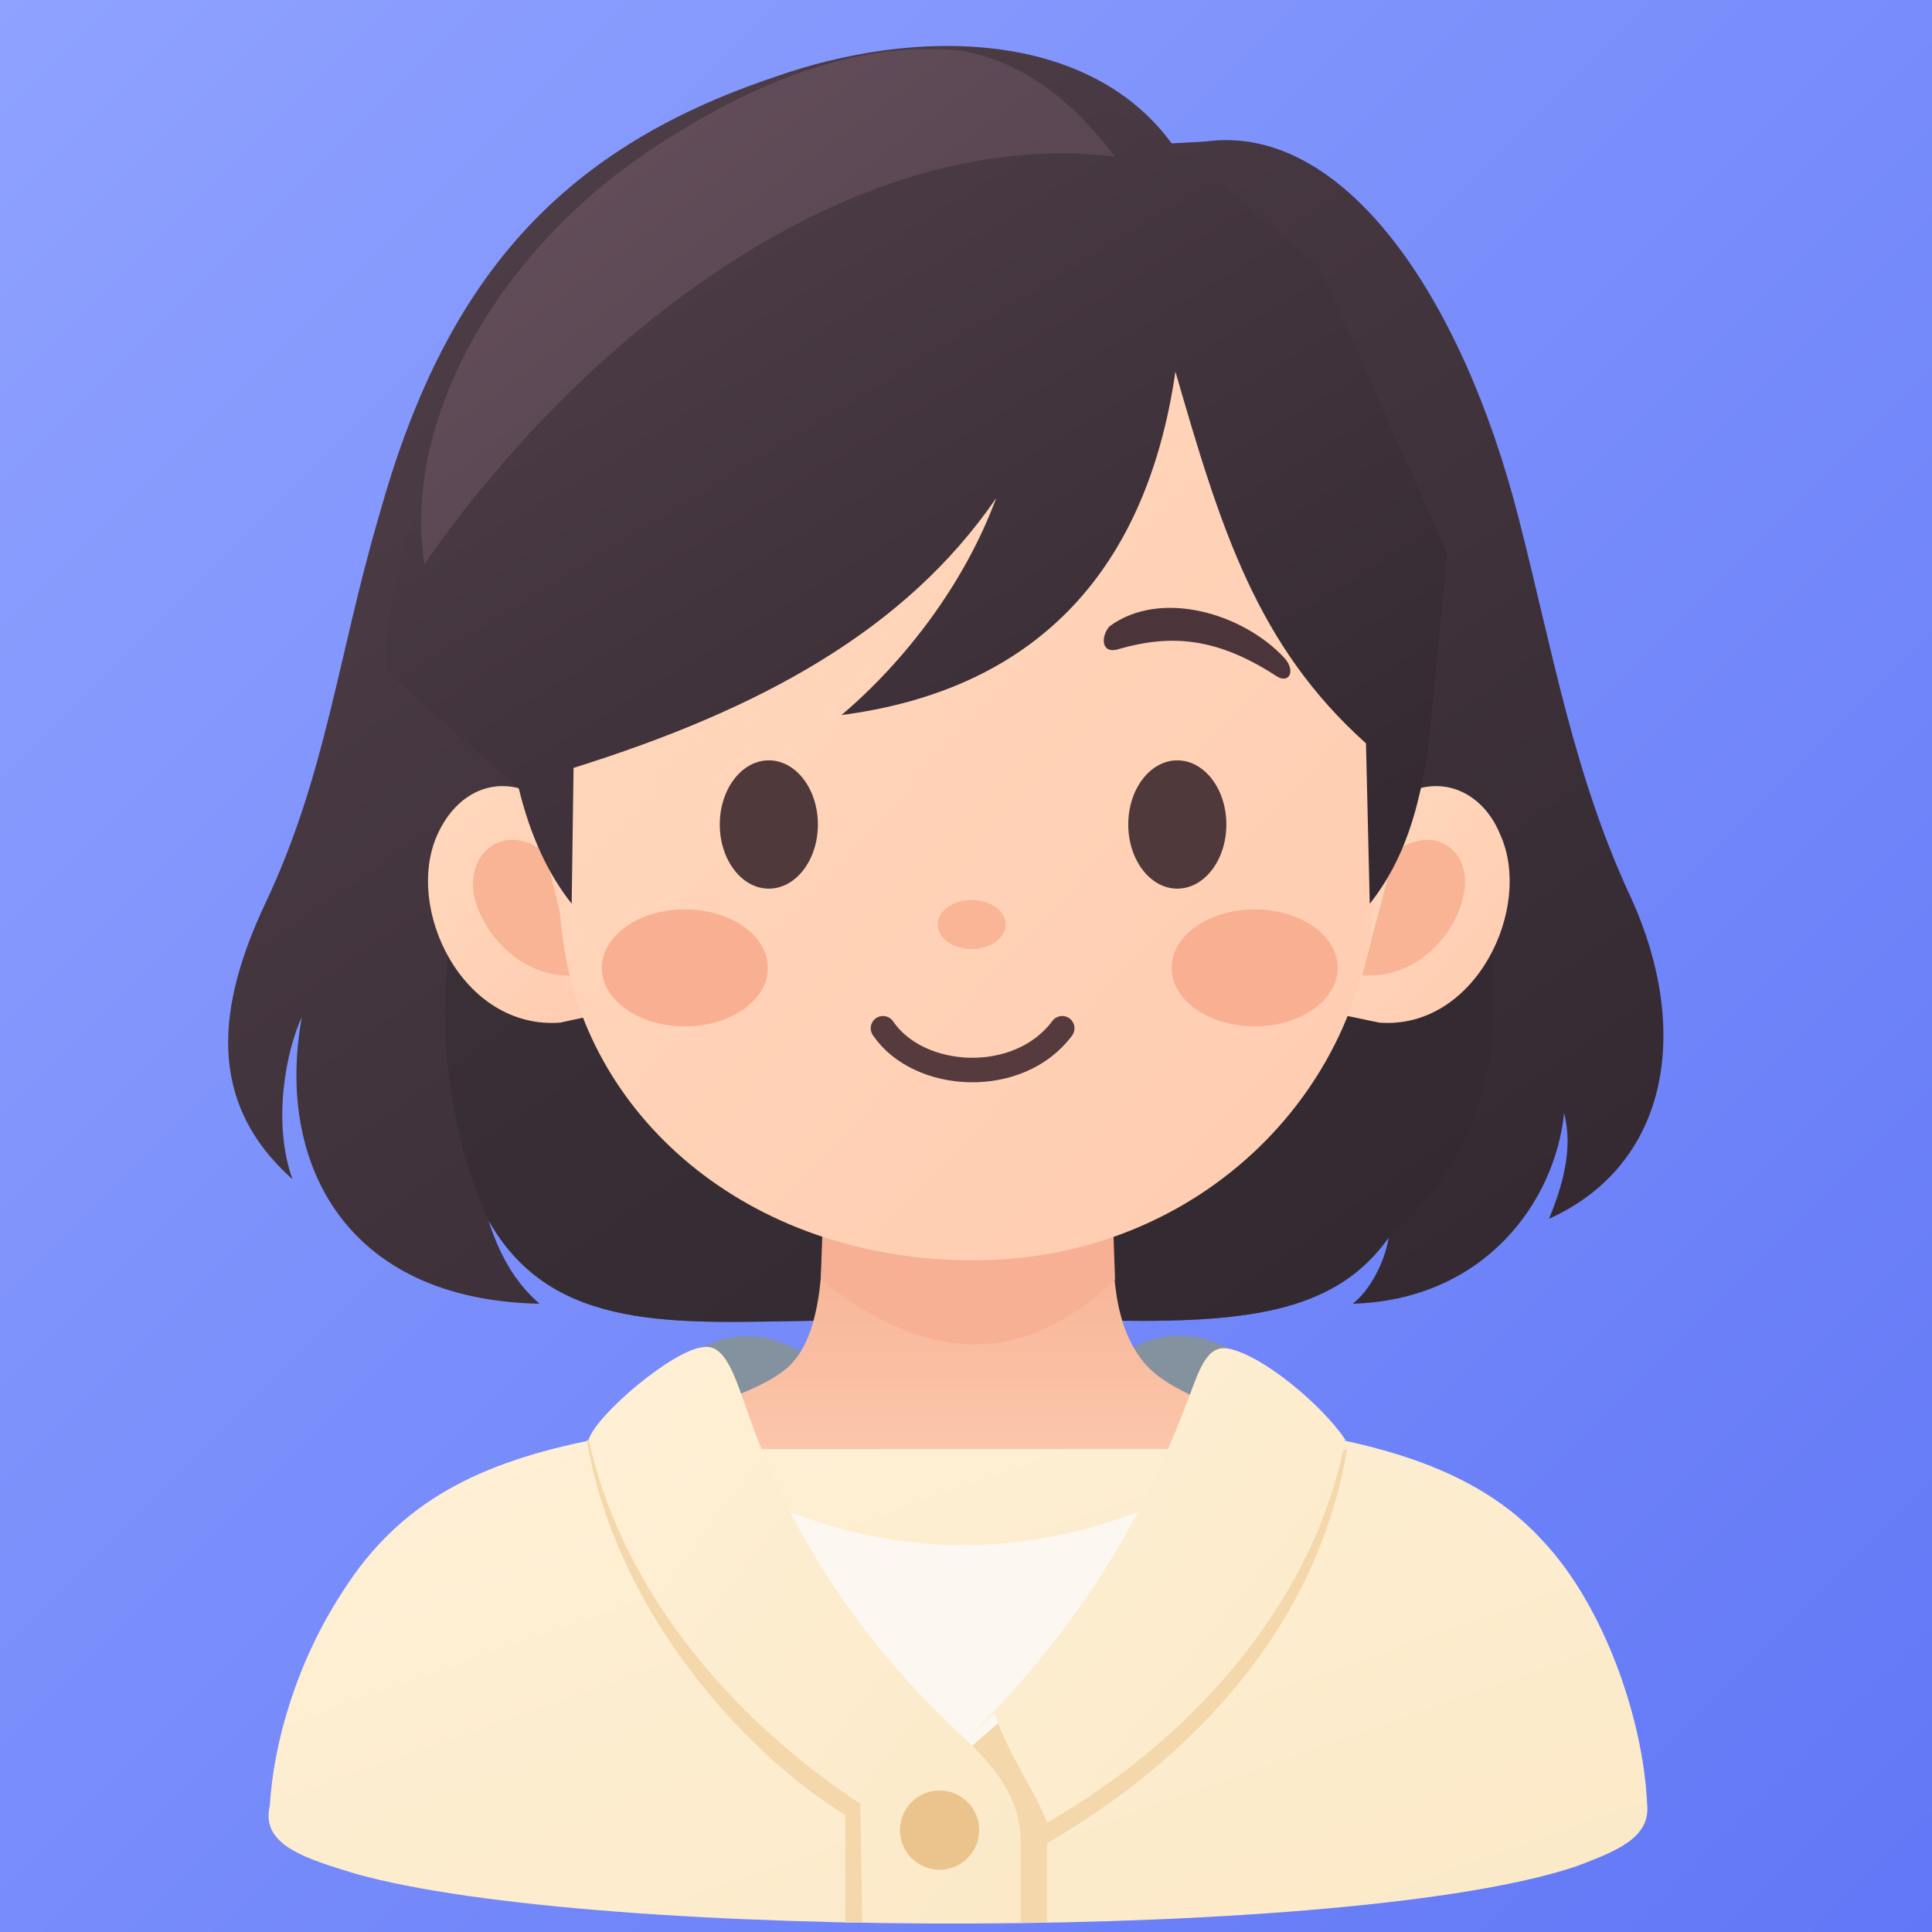
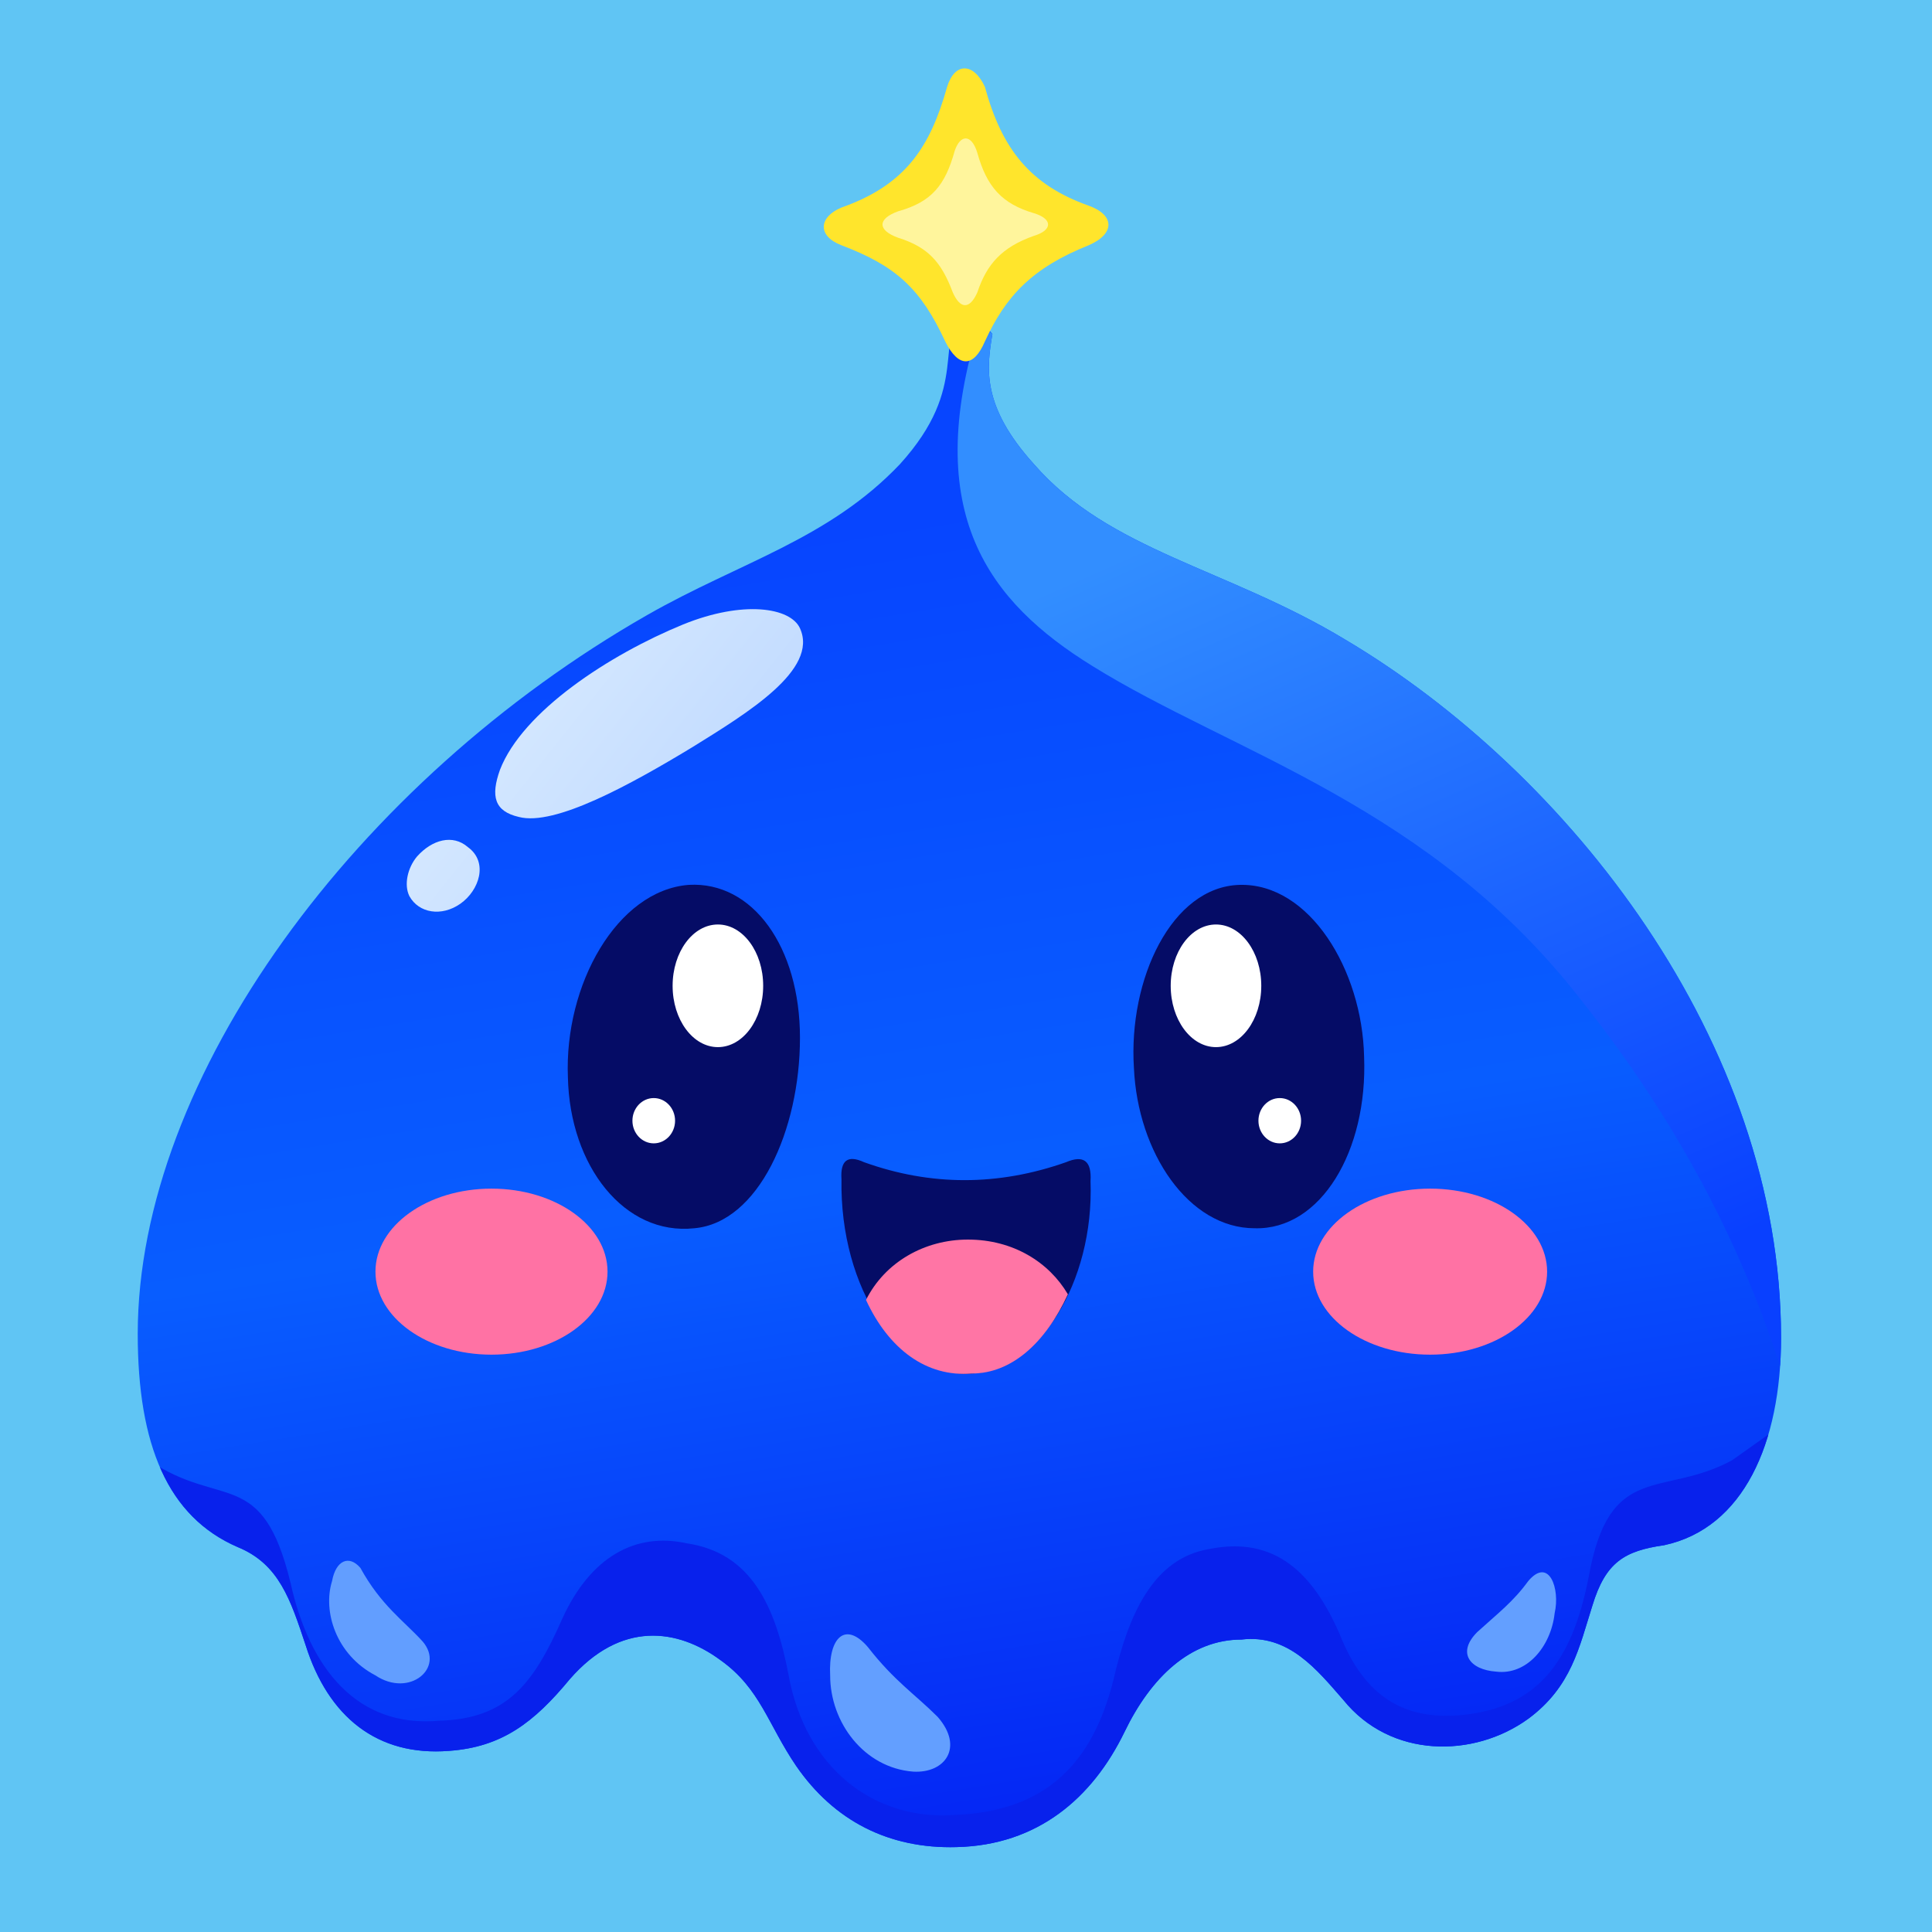
<svg xmlns="http://www.w3.org/2000/svg" viewBox="0 0 1024 1024" width="1024" height="1024">
  <defs>
-     <linearGradient id="bg" x1="0" y1="0" x2="1" y2="1">
-       <stop stop-color="#8FA2FF" />
-       <stop offset="1" stop-color="#6177F6" />
+     <linearGradient id="body-grad" x1="458" y1="278" x2="568" y2="955" gradientUnits="userSpaceOnUse">
+       <stop offset="0" stop-color="#0745ff" />
+       <stop offset=".5" stop-color="#085dff" />
+       <stop offset="1" stop-color="#0527f5" />
    </linearGradient>
-     <linearGradient id="hair" x1="0" y1="0" x2=".8" y2="1">
-       <stop stop-color="#51404A" />
-       <stop offset="1" stop-color="#352A32" />
+     <linearGradient id="side-grad" x1="634" y1="277" x2="822" y2="700" gradientUnits="userSpaceOnUse">
+       <stop stop-color="#328eff" />
+       <stop offset="1" stop-color="#0940ff" />
    </linearGradient>
-     <linearGradient id="shine" x1="0" y1="0" x2="1" y2="1">
-       <stop stop-color="#67505D" />
-       <stop offset="1" stop-color="#51404C" />
+     <linearGradient id="shine-grad" x1="290" y1="335" x2="403" y2="425" gradientUnits="userSpaceOnUse">
+       <stop stop-color="#d6e9ff" />
+       <stop offset="1" stop-color="#bfd9ff" />
    </linearGradient>
-     <linearGradient id="skin" x1="0" y1="0" x2=".9" y2="1">
-       <stop stop-color="#FFD9BD" />
-       <stop offset="1" stop-color="#FFCCB1" />
-     </linearGradient>
-     <linearGradient id="neck" x1="0" y1="0" x2="0" y2="1">
-       <stop stop-color="#F5AF91" />
-       <stop offset="1" stop-color="#FFD3B9" />
-     </linearGradient>
-     <linearGradient id="cream" x1="0" y1="0" x2="1" y2="1">
-       <stop stop-color="#FFF0D6" />
-       <stop offset="1" stop-color="#FBE9C7" />
-     </linearGradient>
+     <clipPath id="body-clip">
+       <path d="M512 161 C494 181 515 204 477 246 C439 286 392 298 343 326 C189 414 73 571 73 707 C73 766 89 804 126 820 C148 829 154 848 162 872 C174 910 200 931 238 928 C266 926 283 913 302 890 C329 859 359 863 382 880 C403 895 407 914 422 936 C442 965 471 980 507 979 C550 978 579 953 596 918 C610 889 631 869 658 869 C683 866 698 885 712 901 C737 932 781 932 810 911 C833 894 837 873 844 851 C851 828 861 822 882 819 C924 810 944 765 944 709 C944 552 831 409 713 339 C650 301 588 292 548 246 C520 215 523 195 526 177 Z" />
+     </clipPath>
  </defs>
-   <path fill="url(#bg)" d="M0 0H1024V1024H0Z" />
-   <g id="hair-back">
-     <path fill="url(#hair)" d="M621 76C577 16 486 14 410 41C294 80 235 151 201 273C179 348 173 410 141 478C115 533 109 584 155 625C144 594 152 556 160 539C146 615 182 689 286 691C272 679 264 663 259 647C293 707 359 701 433 700L593 700C665 701 709 694 736 656C734 669 726 684 717 691C786 689 824 638 829 590C834 609 828 629 821 646C885 617 896 546 865 477C834 411 823 345 805 275C775 157 712 65 639 75Z" />
-     <path fill="#2F272F" opacity=".45" d="M260 433C226 491 230 584 259 647C293 707 359 701 433 700L593 700C665 701 709 694 736 656C792 609 804 534 781 461L677 357Z" />
+   <rect width="1024" height="1024" fill="#60c5f4" />
+   <g id="slime">
+     <path d="M512 161 C494 181 515 204 477 246 C439 286 392 298 343 326 C189 414 73 571 73 707 C73 766 89 804 126 820 C148 829 154 848 162 872 C174 910 200 931 238 928 C266 926 283 913 302 890 C329 859 359 863 382 880 C403 895 407 914 422 936 C442 965 471 980 507 979 C550 978 579 953 596 918 C610 889 631 869 658 869 C683 866 698 885 712 901 C737 932 781 932 810 911 C833 894 837 873 844 851 C851 828 861 822 882 819 C924 810 944 765 944 709 C944 552 831 409 713 339 C650 301 588 292 548 246 C520 215 523 195 526 177 Z" fill="url(#body-grad)" />
+     <g clip-path="url(#body-clip)">
+       <path d="M519 172 C488 272 524 319 579 353 C653 399 758 427 838 530 C900 608 930 680 946 732 L970 675 L911 424 L605 231 Z" fill="url(#side-grad)" />
+       <path d="M79 774 C117 800 139 777 154 839 C164 884 189 916 233 912 C269 911 283 892 298 858 C313 825 337 812 364 818 C398 823 411 851 418 888 C427 937 463 965 506 962 C555 960 579 934 590 891 C598 856 611 826 641 821 C676 814 696 834 710 866 C723 899 744 912 775 909 C814 905 833 882 842 836 C853 774 881 794 918 774 L949 752 L939 841 L857 940 L570 1007 L248 974 L104 883 Z" fill="#0821ec" />
+       <path d="M191 831 C202 851 214 859 224 870 C236 884 217 900 199 888 C178 877 171 854 176 838 C178 827 185 824 191 831 Z" fill="#629eff" />
+       <path d="M460 873 C474 891 485 898 497 910 C511 926 501 940 484 939 C458 937 440 913 440 888 C439 868 448 859 460 873 Z" fill="#639fff" />
+       <path d="M810 838 C821 825 827 842 824 855 C822 873 809 888 793 886 C779 885 772 876 783 865 C794 855 802 849 810 838 Z" fill="#639fff" />
+     </g>
+     <g id="body-highlights" fill="url(#shine-grad)">
+       <path d="M265 408 C277 377 323 347 362 331 C394 318 419 322 424 333 C434 355 396 378 367 396 C334 416 294 438 275 433 C262 430 260 422 265 408 Z" />
+       <path d="M221 454 C229 445 240 442 248 449 C259 457 254 472 244 479 C234 486 222 484 217 475 C214 469 216 460 221 454 Z" />
+     </g>
  </g>
-   <g id="body">
-     <path fill="#84919E" d="M350 731Q390 691 431 721L590 721Q628 692 669 727L660 792H359Z" />
-     <path fill="url(#neck)" d="M436 634C437 674 435 711 416 726C397 741 369 743 353 762L405 839L606 845L675 767C655 744 624 742 607 723C590 703 589 674 590 636Z" />
-     <path fill="#F7B093" d="M436 651Q512 671 590 650L591 678Q520 747 435 678Z" />
-     <path fill="url(#cream)" d="M315 763C254 775 212 796 182 843C157 881 145 924 143 957C138 978 162 985 188 993C315 1029 719 1029 836 989C857 981 875 974 873 956C871 911 850 851 818 817C791 787 753 772 710 763L625 768L396 768Z" />
-     <path fill="#FCF8F1" d="M408 797Q510 841 614 797L598 887L513 940L427 880Z" />
-     <path fill="#F4D8AC" d="M311 763C326 853 393 928 448 962L448 1019L555 1019L555 977C644 925 700 852 714 768L683 779L511 929L349 775Z" />
-     <path fill="url(#cream)" d="M312 763C316 750 357 715 373 714C386 712 391 735 399 756C424 824 464 878 512 922C532 941 541 957 541 977V1019H457L456 956C386 910 329 841 312 763Z" />
-     <path fill="url(#cream)" d="M512 922C569 866 604 810 630 741C636 725 640 712 652 715C670 719 701 745 713 763C698 844 637 919 555 966C548 948 535 931 527 908Z" />
-     <circle fill="#EBC48D" cx="498" cy="970" r="21" />
+   <g id="antenna">
+     <path d="M502 46 C506 33 516 33 522 46 C531 79 546 98 577 109 C591 114 591 124 577 130 C547 142 533 157 522 181 C516 195 508 195 501 181 C488 153 475 141 446 130 C433 125 434 115 446 110 C480 98 493 78 502 46 Z" fill="#ffe52c" />
+     <path d="M506 80 C509 71 515 71 518 81 C523 99 531 108 548 113 C558 116 558 122 548 125 C531 131 523 140 518 155 C514 164 509 164 505 155 C499 139 492 131 476 126 C465 122 465 116 476 112 C494 107 501 98 506 80 Z" fill="#fff59c" />
  </g>
  <g id="face">
-     <path fill="url(#skin)" d="M289 424C264 408 242 420 232 442C214 481 245 546 297 542L320 537L315 444Z" />
-     <path fill="#F9B395" d="M289 452C269 436 248 450 251 473C255 496 278 519 305 517Z" />
-     <path fill="url(#skin)" d="M739 424C763 408 786 420 795 442C813 481 782 546 731 542L707 537L712 444Z" />
-     <path fill="#F9B395" d="M739 452C759 436 780 450 776 473C772 496 750 519 722 517Z" />
-     <path fill="url(#skin)" d="M304 368C307 269 393 156 518 156C647 156 721 268 724 381L728 470C727 574 638 668 516 668C395 668 309 590 298 495C292 452 300 408 304 368Z" />
-     <ellipse fill="#F9AF92" cx="363" cy="513" rx="44" ry="31" />
-     <ellipse fill="#F9AF92" cx="665" cy="513" rx="44" ry="31" />
-     <ellipse fill="#50393B" cx="407.5" cy="437" rx="26" ry="34" />
-     <ellipse fill="#50393B" cx="624" cy="437" rx="26" ry="34" />
-     <ellipse fill="#F9B595" cx="515" cy="490" rx="18" ry="13" />
-     <path fill="none" stroke="#563B3E" stroke-width="13" stroke-linecap="round" d="M468 545C487 573 540 576 563 545" />
-     <path fill="#4B353A" d="M588 332C615 312 659 325 681 349C687 356 683 363 676 358C645 338 621 336 593 344C584 347 583 338 588 332Z" />
-   </g>
-   <g id="bangs">
-     <path fill="url(#hair)" d="M621 76C562 29 430 49 331 124C252 184 206 271 204 355L275 418Q284 455 303 479L304 407C403 376 480 334 528 264C511 310 479 351 446 379C545 366 607 307 623 197C647 280 666 342 724 394L726 479C745 455 752 428 757 397L767 293L699 141Z" />
-     <path fill="url(#shine)" d="M225 299C213 225 262 135 344 80C402 41 459 21 510 27C543 33 569 54 591 83C448 66 306 182 225 299Z" />
+     <path d="M365 469 C399 467 424 502 424 550 C424 599 402 648 368 651 C331 655 302 618 301 571 C299 522 327 472 365 469 Z" fill="#050c66" />
+     <path d="M657 469 C694 468 722 514 723 560 C725 610 700 652 665 651 C630 651 603 611 601 566 C598 519 621 470 657 469 Z" fill="#050c66" />
+     <g fill="#ffffff">
+       <ellipse cx="380.5" cy="522.5" rx="24" ry="32.5" />
+       <ellipse cx="644.5" cy="522.5" rx="24" ry="32.5" />
+       <ellipse cx="346.5" cy="594" rx="11.3" ry="12" />
+       <ellipse cx="678.3" cy="594" rx="11.3" ry="12" />
+     </g>
+     <g fill="#ff72a4">
+       <ellipse cx="260.5" cy="674" rx="61.5" ry="44" />
+       <ellipse cx="758" cy="674" rx="62" ry="44" />
+     </g>
+     <path d="M446 625 Q445 610 458 616 Q511 635 565 616 Q579 610 578 626 C580 680 550 727 515 728 C477 731 445 683 446 625 Z" fill="#050c66" />
+     <path d="M459 689 C469 669 490 657 513 657 C537 657 556 669 566 686 C554 712 536 728 515 728 C491 730 471 715 459 689 Z" fill="#ff75a5" />
  </g>
</svg>
